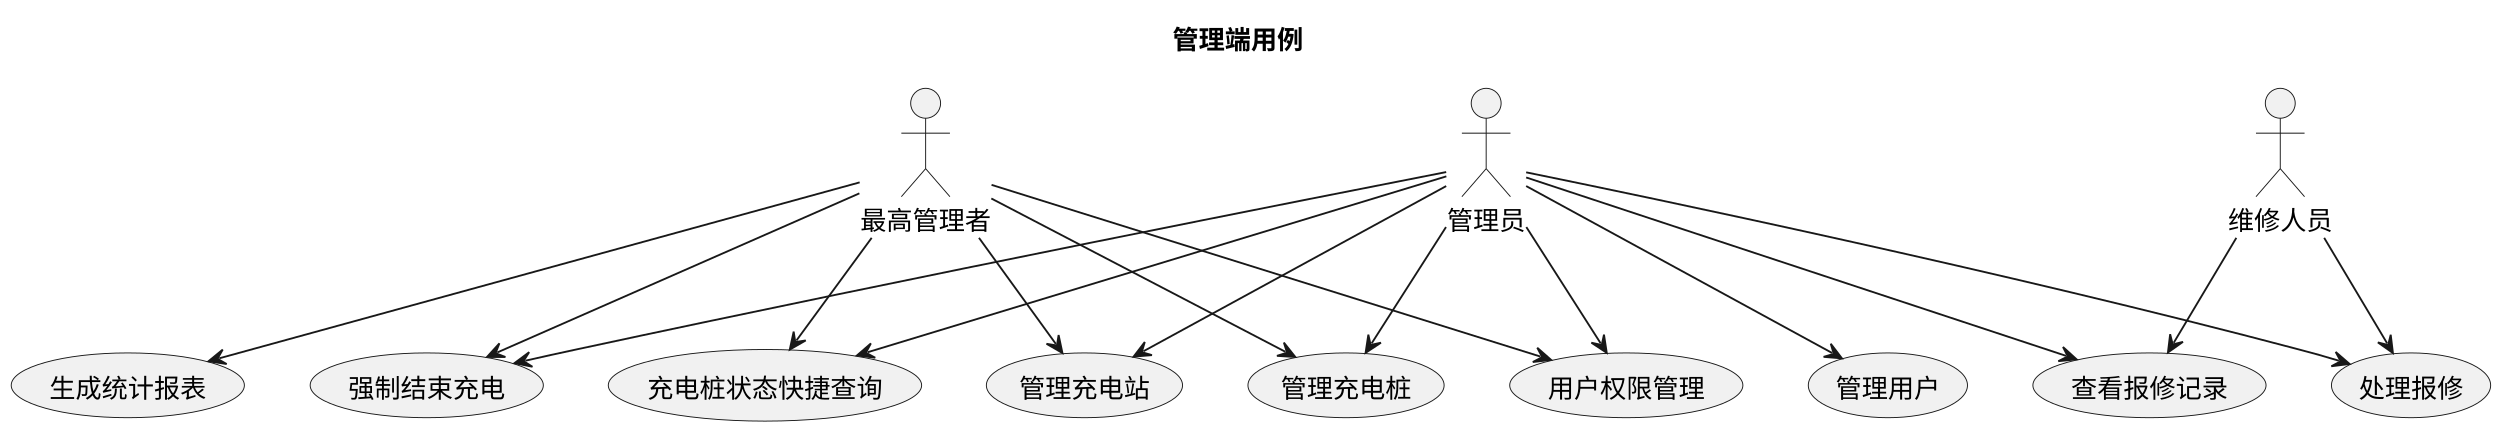
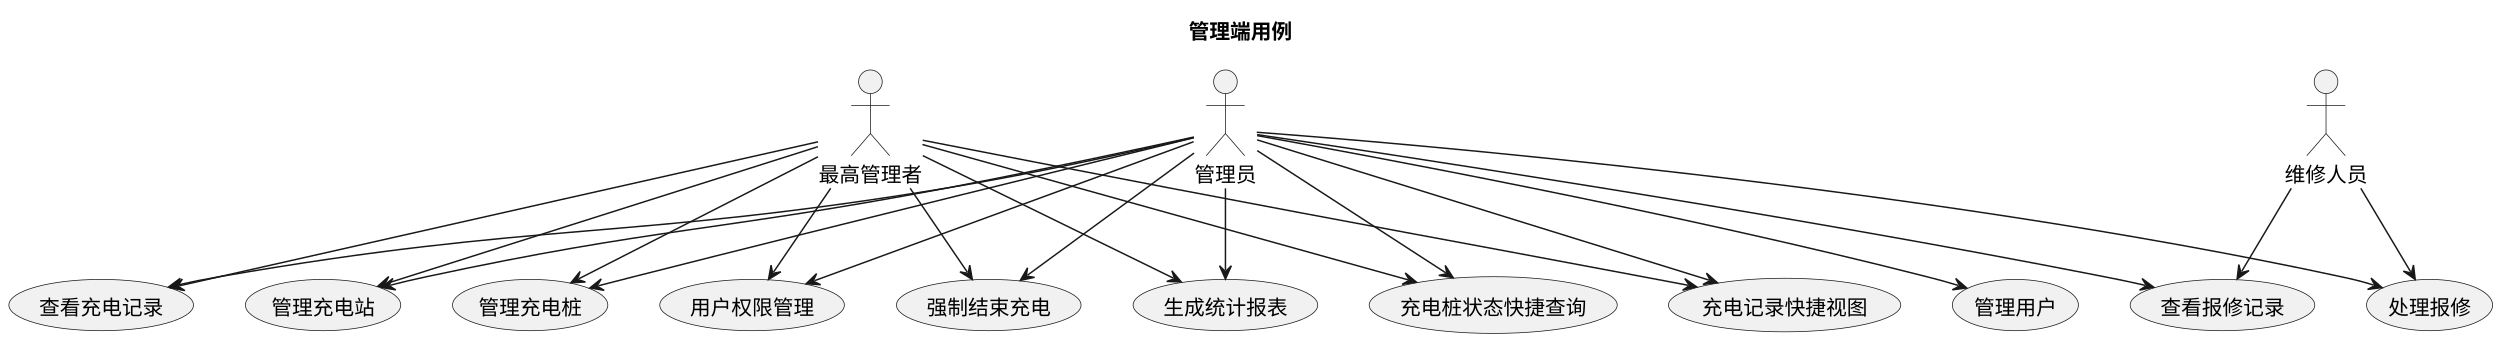
- <svg xmlns="http://www.w3.org/2000/svg" contentStyleType="text/css" data-diagram-type="DESCRIPTION" height="231px" preserveAspectRatio="none" style="width:1338px;height:231px;background:#FFFFFF;" version="1.1" viewBox="0 0 1338 231" width="1338px" zoomAndPan="magnify">
+ <svg xmlns="http://www.w3.org/2000/svg" contentStyleType="text/css" data-diagram-type="DESCRIPTION" height="231px" preserveAspectRatio="none" style="width:1690px;height:231px;background:#FFFFFF;" version="1.1" viewBox="0 0 1690 231" width="1690px" zoomAndPan="magnify">
  <defs />
  <g>
    <g class="title" data-source-line="3">
-       <text fill="#000000" font-family="Noto Sans CJK SC" font-size="14" font-weight="bold" lengthAdjust="spacing" textLength="70" x="627.498" y="26.24">管理端用例</text>
+       <text fill="#000000" font-family="Noto Sans CJK SC" font-size="14" font-weight="bold" lengthAdjust="spacing" textLength="70" x="803.498" y="26.24">管理端用例</text>
    </g>
    <g class="entity" data-entity="A" data-source-line="6" data-uid="ent0002" id="entity_A">
-       <ellipse cx="795.4" cy="55.272" fill="#F1F1F1" rx="8" ry="8" style="stroke:#181818;stroke-width:0.5;" />
-       <path d="M795.4,63.272 L795.4,90.272 M782.4,71.272 L808.4,71.272 M795.4,90.272 L782.4,105.272 M795.4,90.272 L808.4,105.272" fill="none" style="stroke:#181818;stroke-width:0.5;" />
-       <text fill="#000000" font-family="Noto Sans CJK SC" font-size="14" lengthAdjust="spacing" textLength="42" x="774.4" y="123.012">管理员</text>
+       <ellipse cx="828.4" cy="55.272" fill="#F1F1F1" rx="8" ry="8" style="stroke:#181818;stroke-width:0.5;" />
+       <path d="M828.4,63.272 L828.4,90.272 M815.4,71.272 L841.4,71.272 M828.4,90.272 L815.4,105.272 M828.4,90.272 L841.4,105.272" fill="none" style="stroke:#181818;stroke-width:0.5;" />
+       <text fill="#000000" font-family="Noto Sans CJK SC" font-size="14" lengthAdjust="spacing" textLength="42" x="807.4" y="123.012">管理员</text>
    </g>
    <g class="entity" data-entity="SA" data-source-line="7" data-uid="ent0003" id="entity_SA">
-       <ellipse cx="495.4" cy="55.272" fill="#F1F1F1" rx="8" ry="8" style="stroke:#181818;stroke-width:0.5;" />
-       <path d="M495.4,63.272 L495.4,90.272 M482.4,71.272 L508.4,71.272 M495.4,90.272 L482.4,105.272 M495.4,90.272 L508.4,105.272" fill="none" style="stroke:#181818;stroke-width:0.5;" />
-       <text fill="#000000" font-family="Noto Sans CJK SC" font-size="14" lengthAdjust="spacing" textLength="70" x="460.4" y="123.012">最高管理者</text>
+       <ellipse cx="588.4" cy="55.272" fill="#F1F1F1" rx="8" ry="8" style="stroke:#181818;stroke-width:0.5;" />
+       <path d="M588.4,63.272 L588.4,90.272 M575.4,71.272 L601.4,71.272 M588.4,90.272 L575.4,105.272 M588.4,90.272 L601.4,105.272" fill="none" style="stroke:#181818;stroke-width:0.5;" />
+       <text fill="#000000" font-family="Noto Sans CJK SC" font-size="14" lengthAdjust="spacing" textLength="70" x="553.4" y="123.012">最高管理者</text>
    </g>
    <g class="entity" data-entity="M" data-source-line="8" data-uid="ent0004" id="entity_M">
-       <ellipse cx="1220.4" cy="55.272" fill="#F1F1F1" rx="8" ry="8" style="stroke:#181818;stroke-width:0.5;" />
-       <path d="M1220.4,63.272 L1220.4,90.272 M1207.4,71.272 L1233.4,71.272 M1220.4,90.272 L1207.4,105.272 M1220.4,90.272 L1233.4,105.272" fill="none" style="stroke:#181818;stroke-width:0.5;" />
-       <text fill="#000000" font-family="Noto Sans CJK SC" font-size="14" lengthAdjust="spacing" textLength="56" x="1192.4" y="123.012">维修人员</text>
+       <ellipse cx="1572.4" cy="55.272" fill="#F1F1F1" rx="8" ry="8" style="stroke:#181818;stroke-width:0.5;" />
+       <path d="M1572.4,63.272 L1572.4,90.272 M1559.4,71.272 L1585.4,71.272 M1572.4,90.272 L1559.4,105.272 M1572.4,90.272 L1585.4,105.272" fill="none" style="stroke:#181818;stroke-width:0.5;" />
+       <text fill="#000000" font-family="Noto Sans CJK SC" font-size="14" lengthAdjust="spacing" textLength="56" x="1544.4" y="123.012">维修人员</text>
    </g>
    <g class="entity" data-entity="MS" data-source-line="10" data-uid="ent0005" id="entity_MS">
-       <ellipse cx="580.397" cy="206.216" fill="#F1F1F1" rx="52.497" ry="17.334" style="stroke:#181818;stroke-width:0.5;" />
-       <text fill="#000000" font-family="Noto Sans CJK SC" font-size="14" lengthAdjust="spacing" textLength="70" x="545.397" y="212.852">管理充电站</text>
+       <ellipse cx="218.397" cy="206.216" fill="#F1F1F1" rx="52.497" ry="17.334" style="stroke:#181818;stroke-width:0.5;" />
+       <text fill="#000000" font-family="Noto Sans CJK SC" font-size="14" lengthAdjust="spacing" textLength="70" x="183.397" y="212.852">管理充电站</text>
    </g>
    <g class="entity" data-entity="MC" data-source-line="11" data-uid="ent0006" id="entity_MC">
-       <ellipse cx="720.397" cy="206.216" fill="#F1F1F1" rx="52.497" ry="17.334" style="stroke:#181818;stroke-width:0.5;" />
-       <text fill="#000000" font-family="Noto Sans CJK SC" font-size="14" lengthAdjust="spacing" textLength="70" x="685.397" y="212.852">管理充电桩</text>
+       <ellipse cx="358.397" cy="206.216" fill="#F1F1F1" rx="52.497" ry="17.334" style="stroke:#181818;stroke-width:0.5;" />
+       <text fill="#000000" font-family="Noto Sans CJK SC" font-size="14" lengthAdjust="spacing" textLength="70" x="323.397" y="212.852">管理充电桩</text>
    </g>
    <g class="entity" data-entity="MU" data-source-line="12" data-uid="ent0007" id="entity_MU">
-       <ellipse cx="1010.398" cy="206.216" fill="#F1F1F1" rx="42.598" ry="17.334" style="stroke:#181818;stroke-width:0.5;" />
-       <text fill="#000000" font-family="Noto Sans CJK SC" font-size="14" lengthAdjust="spacing" textLength="56" x="982.398" y="212.852">管理用户</text>
+       <ellipse cx="1362.398" cy="206.216" fill="#F1F1F1" rx="42.598" ry="17.334" style="stroke:#181818;stroke-width:0.5;" />
+       <text fill="#000000" font-family="Noto Sans CJK SC" font-size="14" lengthAdjust="spacing" textLength="56" x="1334.398" y="212.852">管理用户</text>
    </g>
    <g class="entity" data-entity="PM" data-source-line="13" data-uid="ent0008" id="entity_PM">
-       <ellipse cx="870.397" cy="206.216" fill="#F1F1F1" rx="62.397" ry="17.334" style="stroke:#181818;stroke-width:0.5;" />
-       <text fill="#000000" font-family="Noto Sans CJK SC" font-size="14" lengthAdjust="spacing" textLength="84" x="828.397" y="212.852">用户权限管理</text>
+       <ellipse cx="508.397" cy="206.216" fill="#F1F1F1" rx="62.397" ry="17.334" style="stroke:#181818;stroke-width:0.5;" />
+       <text fill="#000000" font-family="Noto Sans CJK SC" font-size="14" lengthAdjust="spacing" textLength="84" x="466.397" y="212.852">用户权限管理</text>
    </g>
    <g class="entity" data-entity="HR" data-source-line="14" data-uid="ent0009" id="entity_HR">
-       <ellipse cx="1290.398" cy="206.216" fill="#F1F1F1" rx="42.598" ry="17.334" style="stroke:#181818;stroke-width:0.5;" />
-       <text fill="#000000" font-family="Noto Sans CJK SC" font-size="14" lengthAdjust="spacing" textLength="56" x="1262.398" y="212.852">处理报修</text>
+       <ellipse cx="1642.398" cy="206.216" fill="#F1F1F1" rx="42.598" ry="17.334" style="stroke:#181818;stroke-width:0.5;" />
+       <text fill="#000000" font-family="Noto Sans CJK SC" font-size="14" lengthAdjust="spacing" textLength="56" x="1614.398" y="212.852">处理报修</text>
    </g>
    <g class="entity" data-entity="VR" data-source-line="15" data-uid="ent0010" id="entity_VR">
-       <ellipse cx="1150.397" cy="206.216" fill="#F1F1F1" rx="62.397" ry="17.334" style="stroke:#181818;stroke-width:0.5;" />
-       <text fill="#000000" font-family="Noto Sans CJK SC" font-size="14" lengthAdjust="spacing" textLength="84" x="1108.397" y="212.852">查看报修记录</text>
+       <ellipse cx="1502.397" cy="206.216" fill="#F1F1F1" rx="62.397" ry="17.334" style="stroke:#181818;stroke-width:0.5;" />
+       <text fill="#000000" font-family="Noto Sans CJK SC" font-size="14" lengthAdjust="spacing" textLength="84" x="1460.397" y="212.852">查看报修记录</text>
    </g>
    <g class="entity" data-entity="FSC" data-source-line="16" data-uid="ent0011" id="entity_FSC">
-       <ellipse cx="228.397" cy="206.216" fill="#F1F1F1" rx="62.397" ry="17.334" style="stroke:#181818;stroke-width:0.5;" />
-       <text fill="#000000" font-family="Noto Sans CJK SC" font-size="14" lengthAdjust="spacing" textLength="84" x="186.397" y="212.852">强制结束充电</text>
+       <ellipse cx="668.397" cy="206.216" fill="#F1F1F1" rx="62.397" ry="17.334" style="stroke:#181818;stroke-width:0.5;" />
+       <text fill="#000000" font-family="Noto Sans CJK SC" font-size="14" lengthAdjust="spacing" textLength="84" x="626.397" y="212.852">强制结束充电</text>
    </g>
    <g class="entity" data-entity="GS" data-source-line="17" data-uid="ent0012" id="entity_GS">
-       <ellipse cx="68.397" cy="206.216" fill="#F1F1F1" rx="62.397" ry="17.334" style="stroke:#181818;stroke-width:0.5;" />
-       <text fill="#000000" font-family="Noto Sans CJK SC" font-size="14" lengthAdjust="spacing" textLength="84" x="26.397" y="212.852">生成统计报表</text>
+       <ellipse cx="828.397" cy="206.216" fill="#F1F1F1" rx="62.397" ry="17.334" style="stroke:#181818;stroke-width:0.5;" />
+       <text fill="#000000" font-family="Noto Sans CJK SC" font-size="14" lengthAdjust="spacing" textLength="84" x="786.397" y="212.852">生成统计报表</text>
    </g>
    <g class="entity" data-entity="QC" data-source-line="18" data-uid="ent0013" id="entity_QC">
-       <ellipse cx="409.404" cy="206.213" fill="#F1F1F1" rx="83.854" ry="19.171" style="stroke:#181818;stroke-width:0.5;" />
-       <text fill="#000000" font-family="Noto Sans CJK SC" font-size="14" lengthAdjust="spacing" textLength="125.999" x="346.404" y="212.849">充电桩状态快捷查询</text>
+       <ellipse cx="1009.404" cy="206.213" fill="#F1F1F1" rx="83.854" ry="19.171" style="stroke:#181818;stroke-width:0.5;" />
+       <text fill="#000000" font-family="Noto Sans CJK SC" font-size="14" lengthAdjust="spacing" textLength="125.999" x="946.404" y="212.849">充电桩状态快捷查询</text>
    </g>
-     <g class="link" data-entity-1="A" data-entity-2="MS" data-source-line="20" data-uid="lnk14" id="link_A_MS">
-       <path d="M774,99.582 C734.38,121.202 654.997,164.508 611.967,187.988" fill="none" id="A-to-MS" style="stroke:#181818;stroke-width:1;" />
-       <polygon fill="#181818" points="606.7,190.862,616.516,190.062,611.089,188.467,612.684,183.04,606.7,190.862" style="stroke:#181818;stroke-width:1;" />
+     <g class="entity" data-entity="QV" data-source-line="19" data-uid="ent0014" id="entity_QV">
+       <ellipse cx="1206.398" cy="206.207" fill="#F1F1F1" rx="78.528" ry="18.105" style="stroke:#181818;stroke-width:0.5;" />
+       <text fill="#000000" font-family="Noto Sans CJK SC" font-size="14" lengthAdjust="spacing" textLength="111.999" x="1150.398" y="212.843">充电记录快捷视图</text>
    </g>
-     <g class="link" data-entity-1="A" data-entity-2="MC" data-source-line="21" data-uid="lnk15" id="link_A_MC">
-       <path d="M773.9,121.522 C759.79,143.592 745.192,166.427 734.092,183.787" fill="none" id="A-to-MC" style="stroke:#181818;stroke-width:1;" />
-       <polygon fill="#181818" points="730.86,188.842,739.078,183.414,733.553,184.629,732.338,179.105,730.86,188.842" style="stroke:#181818;stroke-width:1;" />
+     <g class="entity" data-entity="VCR" data-source-line="20" data-uid="ent0015" id="entity_VCR">
+       <ellipse cx="68.397" cy="206.216" fill="#F1F1F1" rx="62.397" ry="17.334" style="stroke:#181818;stroke-width:0.5;" />
+       <text fill="#000000" font-family="Noto Sans CJK SC" font-size="14" lengthAdjust="spacing" textLength="84" x="26.397" y="212.852">查看充电记录</text>
    </g>
-     <g class="link" data-entity-1="A" data-entity-2="MU" data-source-line="22" data-uid="lnk16" id="link_A_MU">
-       <path d="M816.8,99.582 C856.95,121.482 938.073,165.748 980.543,188.918" fill="none" id="A-to-MU" style="stroke:#181818;stroke-width:1;" />
-       <polygon fill="#181818" points="985.81,191.792,979.825,183.97,981.421,189.397,975.994,190.993,985.81,191.792" style="stroke:#181818;stroke-width:1;" />
+     <g class="link" data-entity-1="A" data-entity-2="MS" data-source-line="22" data-uid="lnk16" id="link_A_MS">
+       <path d="M807.02,92.622 C772.19,100.242 701,115.572 640.4,127.042 C484.46,156.552 443.56,153.742 288.4,187.042 C278.45,189.172 273.6,190.283 263.68,192.843" fill="none" id="A-to-MS" style="stroke:#181818;stroke-width:1;" />
+       <polygon fill="#181818" points="257.87,194.342,267.584,195.966,262.711,193.093,265.585,188.22,257.87,194.342" style="stroke:#181818;stroke-width:1;" />
    </g>
-     <g class="link" data-entity-1="A" data-entity-2="PM" data-source-line="23" data-uid="lnk17" id="link_A_PM">
-       <path d="M816.89,121.522 C831,143.592 845.598,166.427 856.698,183.787" fill="none" id="A-to-PM" style="stroke:#181818;stroke-width:1;" />
-       <polygon fill="#181818" points="859.93,188.842,858.452,179.105,857.236,184.629,851.712,183.414,859.93,188.842" style="stroke:#181818;stroke-width:1;" />
+     <g class="link" data-entity-1="A" data-entity-2="MC" data-source-line="23" data-uid="lnk17" id="link_A_MC">
+       <path d="M807.13,93.092 C747.39,107.672 572.99,150.352 428.4,187.042 C418.78,189.482 414.248,190.636 404.528,193.156" fill="none" id="A-to-MC" style="stroke:#181818;stroke-width:1;" />
+       <polygon fill="#181818" points="398.72,194.662,408.436,196.275,403.56,193.407,406.428,188.531,398.72,194.662" style="stroke:#181818;stroke-width:1;" />
    </g>
-     <g class="link" data-entity-1="A" data-entity-2="HR" data-source-line="24" data-uid="lnk18" id="link_A_HR">
-       <path d="M816.8,92.232 C880.26,105.162 1072.79,145.272 1230.4,187.042 C1239.23,189.382 1242.988,190.402 1251.768,193.062" fill="none" id="A-to-HR" style="stroke:#181818;stroke-width:1;" />
-       <polygon fill="#181818" points="1257.51,194.802,1250.056,188.364,1252.725,193.352,1247.737,196.021,1257.51,194.802" style="stroke:#181818;stroke-width:1;" />
+     <g class="link" data-entity-1="A" data-entity-2="MU" data-source-line="24" data-uid="lnk18" id="link_A_MU">
+       <path d="M849.81,91.692 C916.97,103.702 1129.3,142.822 1302.4,187.042 C1311.25,189.302 1315.016,190.306 1323.786,192.956" fill="none" id="A-to-MU" style="stroke:#181818;stroke-width:1;" />
+       <polygon fill="#181818" points="1329.53,194.692,1322.072,188.26,1324.744,193.246,1319.758,195.918,1329.53,194.692" style="stroke:#181818;stroke-width:1;" />
    </g>
-     <g class="link" data-entity-1="A" data-entity-2="VR" data-source-line="25" data-uid="lnk19" id="link_A_VR">
-       <path d="M816.8,94.982 C874.97,114.202 1030.853,165.709 1105.713,190.449" fill="none" id="A-to-VR" style="stroke:#181818;stroke-width:1;" />
-       <polygon fill="#181818" points="1111.41,192.332,1104.12,185.71,1106.662,190.763,1101.609,193.306,1111.41,192.332" style="stroke:#181818;stroke-width:1;" />
+     <g class="link" data-entity-1="A" data-entity-2="PM" data-source-line="25" data-uid="lnk19" id="link_A_PM">
+       <path d="M806.9,95.782 C753.09,115.512 617.723,165.137 550.583,189.747" fill="none" id="A-to-PM" style="stroke:#181818;stroke-width:1;" />
+       <polygon fill="#181818" points="544.95,191.812,554.777,192.47,549.645,190.091,552.024,184.959,544.95,191.812" style="stroke:#181818;stroke-width:1;" />
    </g>
-     <g class="link" data-entity-1="A" data-entity-2="FSC" data-source-line="26" data-uid="lnk20" id="link_A_FSC">
-       <path d="M774,92.082 C705.89,105.412 488.06,148.352 308.4,187.042 C297.68,189.352 292.022,190.586 281.162,193.046" fill="none" id="A-to-FSC" style="stroke:#181818;stroke-width:1;" />
-       <polygon fill="#181818" points="275.31,194.372,284.971,196.285,280.187,193.267,283.204,188.482,275.31,194.372" style="stroke:#181818;stroke-width:1;" />
+     <g class="link" data-entity-1="A" data-entity-2="HR" data-source-line="26" data-uid="lnk20" id="link_A_HR">
+       <path d="M849.6,89.412 C939.27,96.072 1295.88,125.252 1582.4,187.042 C1591.55,189.012 1595.578,189.973 1604.527,192.683" fill="none" id="A-to-HR" style="stroke:#181818;stroke-width:1;" />
+       <polygon fill="#181818" points="1610.27,194.422,1602.815,187.985,1605.485,192.973,1600.497,195.642,1610.27,194.422" style="stroke:#181818;stroke-width:1;" />
    </g>
-     <g class="link" data-entity-1="A" data-entity-2="QC" data-source-line="27" data-uid="lnk21" id="link_A_QC">
-       <path d="M774.09,94.382 C714.27,112.562 549.331,162.688 464.391,188.498" fill="none" id="A-to-QC" style="stroke:#181818;stroke-width:1;" />
-       <polygon fill="#181818" points="458.65,190.242,468.424,191.452,463.434,188.788,466.098,183.798,458.65,190.242" style="stroke:#181818;stroke-width:1;" />
+     <g class="link" data-entity-1="A" data-entity-2="VR" data-source-line="27" data-uid="lnk21" id="link_A_VR">
+       <path d="M849.79,91.012 C927.14,102.362 1199.54,143.172 1422.4,187.042 C1433.3,189.182 1439.126,190.395 1450.106,192.865" fill="none" id="A-to-VR" style="stroke:#181818;stroke-width:1;" />
+       <polygon fill="#181818" points="1455.96,194.182,1448.057,188.304,1451.082,193.085,1446.302,196.109,1455.96,194.182" style="stroke:#181818;stroke-width:1;" />
    </g>
-     <g class="link" data-entity-1="SA" data-entity-2="MS" data-source-line="28" data-uid="lnk22" id="link_SA_MS">
-       <path d="M523.94,127.292 C539.18,148.322 553.589,168.213 565.089,184.083" fill="none" id="SA-to-MS" style="stroke:#181818;stroke-width:1;" />
-       <polygon fill="#181818" points="568.61,188.942,566.568,179.307,565.676,184.893,560.09,184.001,568.61,188.942" style="stroke:#181818;stroke-width:1;" />
+     <g class="link" data-entity-1="A" data-entity-2="FSC" data-source-line="28" data-uid="lnk22" id="link_A_FSC">
+       <path d="M807.15,103.482 C776.55,125.922 725.218,163.543 694.568,186.023" fill="none" id="A-to-FSC" style="stroke:#181818;stroke-width:1;" />
+       <polygon fill="#181818" points="689.73,189.572,699.353,187.475,693.762,186.615,694.622,181.024,689.73,189.572" style="stroke:#181818;stroke-width:1;" />
    </g>
-     <g class="link" data-entity-1="SA" data-entity-2="MC" data-source-line="29" data-uid="lnk23" id="link_SA_MC">
-       <path d="M530.55,106.232 C575.54,129.692 647.2,167.048 687.94,188.288" fill="none" id="SA-to-MC" style="stroke:#181818;stroke-width:1;" />
-       <polygon fill="#181818" points="693.26,191.062,687.129,183.354,688.826,188.75,683.43,190.448,693.26,191.062" style="stroke:#181818;stroke-width:1;" />
+     <g class="link" data-entity-1="A" data-entity-2="GS" data-source-line="29" data-uid="lnk23" id="link_A_GS">
+       <path d="M828.4,127.292 C828.4,148.192 828.4,166.762 828.4,182.642" fill="none" id="A-to-GS" style="stroke:#181818;stroke-width:1;" />
+       <polygon fill="#181818" points="828.4,188.642,832.4,179.642,828.4,183.642,824.4,179.642,828.4,188.642" style="stroke:#181818;stroke-width:1;" />
    </g>
-     <g class="link" data-entity-1="SA" data-entity-2="PM" data-source-line="30" data-uid="lnk24" id="link_SA_PM">
-       <path d="M530.68,98.942 C600.6,120.812 750.644,167.751 824.424,190.831" fill="none" id="SA-to-PM" style="stroke:#181818;stroke-width:1;" />
-       <polygon fill="#181818" points="830.15,192.622,822.755,186.117,825.378,191.129,820.366,193.752,830.15,192.622" style="stroke:#181818;stroke-width:1;" />
+     <g class="link" data-entity-1="A" data-entity-2="QC" data-source-line="30" data-uid="lnk24" id="link_A_QC">
+       <path d="M849.87,101.822 C882.93,123.242 941.195,161.008 977.325,184.428" fill="none" id="A-to-QC" style="stroke:#181818;stroke-width:1;" />
+       <polygon fill="#181818" points="982.36,187.692,976.984,179.44,978.164,184.972,972.632,186.153,982.36,187.692" style="stroke:#181818;stroke-width:1;" />
    </g>
-     <g class="link" data-entity-1="SA" data-entity-2="GS" data-source-line="31" data-uid="lnk25" id="link_SA_GS">
-       <path d="M460.09,97.602 C382.26,118.982 201.946,168.522 117.356,191.762" fill="none" id="SA-to-GS" style="stroke:#181818;stroke-width:1;" />
-       <polygon fill="#181818" points="111.57,193.352,121.308,194.825,116.391,192.027,119.189,187.111,111.57,193.352" style="stroke:#181818;stroke-width:1;" />
+     <g class="link" data-entity-1="A" data-entity-2="QV" data-source-line="31" data-uid="lnk25" id="link_A_QV">
+       <path d="M849.8,94.552 C909.54,113.082 1073.31,163.914 1155.229,189.334" fill="none" id="A-to-QV" style="stroke:#181818;stroke-width:1;" />
+       <polygon fill="#181818" points="1160.96,191.112,1153.55,184.624,1156.185,189.63,1151.179,192.265,1160.96,191.112" style="stroke:#181818;stroke-width:1;" />
    </g>
-     <g class="link" data-entity-1="SA" data-entity-2="FSC" data-source-line="32" data-uid="lnk26" id="link_SA_FSC">
-       <path d="M459.94,103.482 C407.74,126.412 316.453,166.518 266.143,188.628" fill="none" id="SA-to-FSC" style="stroke:#181818;stroke-width:1;" />
-       <polygon fill="#181818" points="260.65,191.042,270.499,191.083,265.228,189.03,267.28,183.759,260.65,191.042" style="stroke:#181818;stroke-width:1;" />
+     <g class="link" data-entity-1="A" data-entity-2="VCR" data-source-line="32" data-uid="lnk26" id="link_A_VCR">
+       <path d="M807.08,92.952 C772.33,101.042 701.25,117.012 640.4,127.042 C423.04,162.852 365.42,149.262 148.4,187.042 C137.17,188.992 131.004,190.188 119.774,192.708" fill="none" id="A-to-VCR" style="stroke:#181818;stroke-width:1;" />
+       <polygon fill="#181818" points="113.92,194.022,123.577,195.954,118.799,192.927,121.826,188.148,113.92,194.022" style="stroke:#181818;stroke-width:1;" />
    </g>
-     <g class="link" data-entity-1="SA" data-entity-2="QC" data-source-line="33" data-uid="lnk27" id="link_SA_QC">
-       <path d="M466.52,127.292 C451.69,147.522 437.876,166.362 426.226,182.262" fill="none" id="SA-to-QC" style="stroke:#181818;stroke-width:1;" />
-       <polygon fill="#181818" points="422.68,187.102,431.226,182.206,425.635,183.069,424.773,177.478,422.68,187.102" style="stroke:#181818;stroke-width:1;" />
+     <g class="link" data-entity-1="SA" data-entity-2="MS" data-source-line="33" data-uid="lnk27" id="link_SA_MS">
+       <path d="M552.92,99.152 C482.74,121.402 332.539,169.029 261.129,191.669" fill="none" id="SA-to-MS" style="stroke:#181818;stroke-width:1;" />
+       <polygon fill="#181818" points="255.41,193.482,265.198,194.575,260.176,191.971,262.78,186.949,255.41,193.482" style="stroke:#181818;stroke-width:1;" />
    </g>
-     <g class="link" data-entity-1="M" data-entity-2="HR" data-source-line="34" data-uid="lnk28" id="link_M_HR">
-       <path d="M1243.9,127.292 C1256.45,148.322 1268.145,167.919 1277.615,183.79" fill="none" id="M-to-HR" style="stroke:#181818;stroke-width:1;" />
-       <polygon fill="#181818" points="1280.69,188.942,1279.513,179.164,1278.128,184.648,1272.643,183.263,1280.69,188.942" style="stroke:#181818;stroke-width:1;" />
+     <g class="link" data-entity-1="SA" data-entity-2="MC" data-source-line="34" data-uid="lnk28" id="link_SA_MC">
+       <path d="M552.96,105.972 C506.97,129.432 433.015,167.156 391.275,188.446" fill="none" id="SA-to-MC" style="stroke:#181818;stroke-width:1;" />
+       <polygon fill="#181818" points="385.93,191.172,395.765,190.646,390.384,188.9,392.13,183.519,385.93,191.172" style="stroke:#181818;stroke-width:1;" />
    </g>
-     <g class="link" data-entity-1="M" data-entity-2="VR" data-source-line="35" data-uid="lnk29" id="link_M_VR">
-       <path d="M1196.89,127.292 C1184.42,148.192 1172.835,167.61 1163.355,183.49" fill="none" id="M-to-VR" style="stroke:#181818;stroke-width:1;" />
-       <polygon fill="#181818" points="1160.28,188.642,1168.328,182.964,1162.843,184.349,1161.459,178.864,1160.28,188.642" style="stroke:#181818;stroke-width:1;" />
+     <g class="link" data-entity-1="SA" data-entity-2="PM" data-source-line="35" data-uid="lnk29" id="link_SA_PM">
+       <path d="M561.54,127.292 C547.19,148.322 533.69,168.114 522.87,183.984" fill="none" id="SA-to-PM" style="stroke:#181818;stroke-width:1;" />
+       <polygon fill="#181818" points="519.49,188.942,527.865,183.759,522.307,184.811,521.255,179.252,519.49,188.942" style="stroke:#181818;stroke-width:1;" />
+     </g>
+     <g class="link" data-entity-1="SA" data-entity-2="GS" data-source-line="36" data-uid="lnk30" id="link_SA_GS">
+       <path d="M623.81,105.212 C671.14,128.352 748.81,166.307 793.14,187.977" fill="none" id="SA-to-GS" style="stroke:#181818;stroke-width:1;" />
+       <polygon fill="#181818" points="798.53,190.612,792.201,183.066,794.038,188.416,788.688,190.253,798.53,190.612" style="stroke:#181818;stroke-width:1;" />
+     </g>
+     <g class="link" data-entity-1="SA" data-entity-2="FSC" data-source-line="37" data-uid="lnk31" id="link_SA_FSC">
+       <path d="M615.26,127.292 C629.6,148.322 643.1,168.114 653.92,183.984" fill="none" id="SA-to-FSC" style="stroke:#181818;stroke-width:1;" />
+       <polygon fill="#181818" points="657.3,188.942,655.535,179.252,654.483,184.811,648.925,183.759,657.3,188.942" style="stroke:#181818;stroke-width:1;" />
+     </g>
+     <g class="link" data-entity-1="SA" data-entity-2="QC" data-source-line="38" data-uid="lnk32" id="link_SA_QC">
+       <path d="M623.57,97.702 C697.77,118.382 864.88,164.941 951.79,189.161" fill="none" id="SA-to-QC" style="stroke:#181818;stroke-width:1;" />
+       <polygon fill="#181818" points="957.57,190.772,949.974,184.503,952.754,189.43,947.827,192.209,957.57,190.772" style="stroke:#181818;stroke-width:1;" />
+     </g>
+     <g class="link" data-entity-1="SA" data-entity-2="QV" data-source-line="39" data-uid="lnk33" id="link_SA_QV">
+       <path d="M623.78,94.822 C664.1,102.702 731.97,115.902 790.4,127.042 C932.54,154.132 968.2,160.252 1110.4,187.042 C1122.23,189.272 1128.995,190.547 1141.104,192.837" fill="none" id="SA-to-QV" style="stroke:#181818;stroke-width:1;" />
+       <polygon fill="#181818" points="1147,193.952,1138.9,188.349,1142.087,193.023,1137.414,196.21,1147,193.952" style="stroke:#181818;stroke-width:1;" />
+     </g>
+     <g class="link" data-entity-1="SA" data-entity-2="VCR" data-source-line="40" data-uid="lnk34" id="link_SA_VCR">
+       <path d="M553.03,95.852 C478.31,112.642 298.85,153.002 148.4,187.042 C137.7,189.462 132.052,190.745 121.201,193.205" fill="none" id="SA-to-VCR" style="stroke:#181818;stroke-width:1;" />
+       <polygon fill="#181818" points="115.35,194.532,125.012,196.443,120.226,193.426,123.243,188.641,115.35,194.532" style="stroke:#181818;stroke-width:1;" />
+     </g>
+     <g class="link" data-entity-1="M" data-entity-2="HR" data-source-line="41" data-uid="lnk35" id="link_M_HR">
+       <path d="M1595.9,127.292 C1608.45,148.322 1620.145,167.919 1629.615,183.79" fill="none" id="M-to-HR" style="stroke:#181818;stroke-width:1;" />
+       <polygon fill="#181818" points="1632.69,188.942,1631.513,179.164,1630.128,184.648,1624.643,183.263,1632.69,188.942" style="stroke:#181818;stroke-width:1;" />
+     </g>
+     <g class="link" data-entity-1="M" data-entity-2="VR" data-source-line="42" data-uid="lnk36" id="link_M_VR">
+       <path d="M1548.89,127.292 C1536.42,148.192 1524.835,167.61 1515.355,183.49" fill="none" id="M-to-VR" style="stroke:#181818;stroke-width:1;" />
+       <polygon fill="#181818" points="1512.28,188.642,1520.328,182.964,1514.843,184.349,1513.459,178.864,1512.28,188.642" style="stroke:#181818;stroke-width:1;" />
    </g>
  </g>
</svg>
